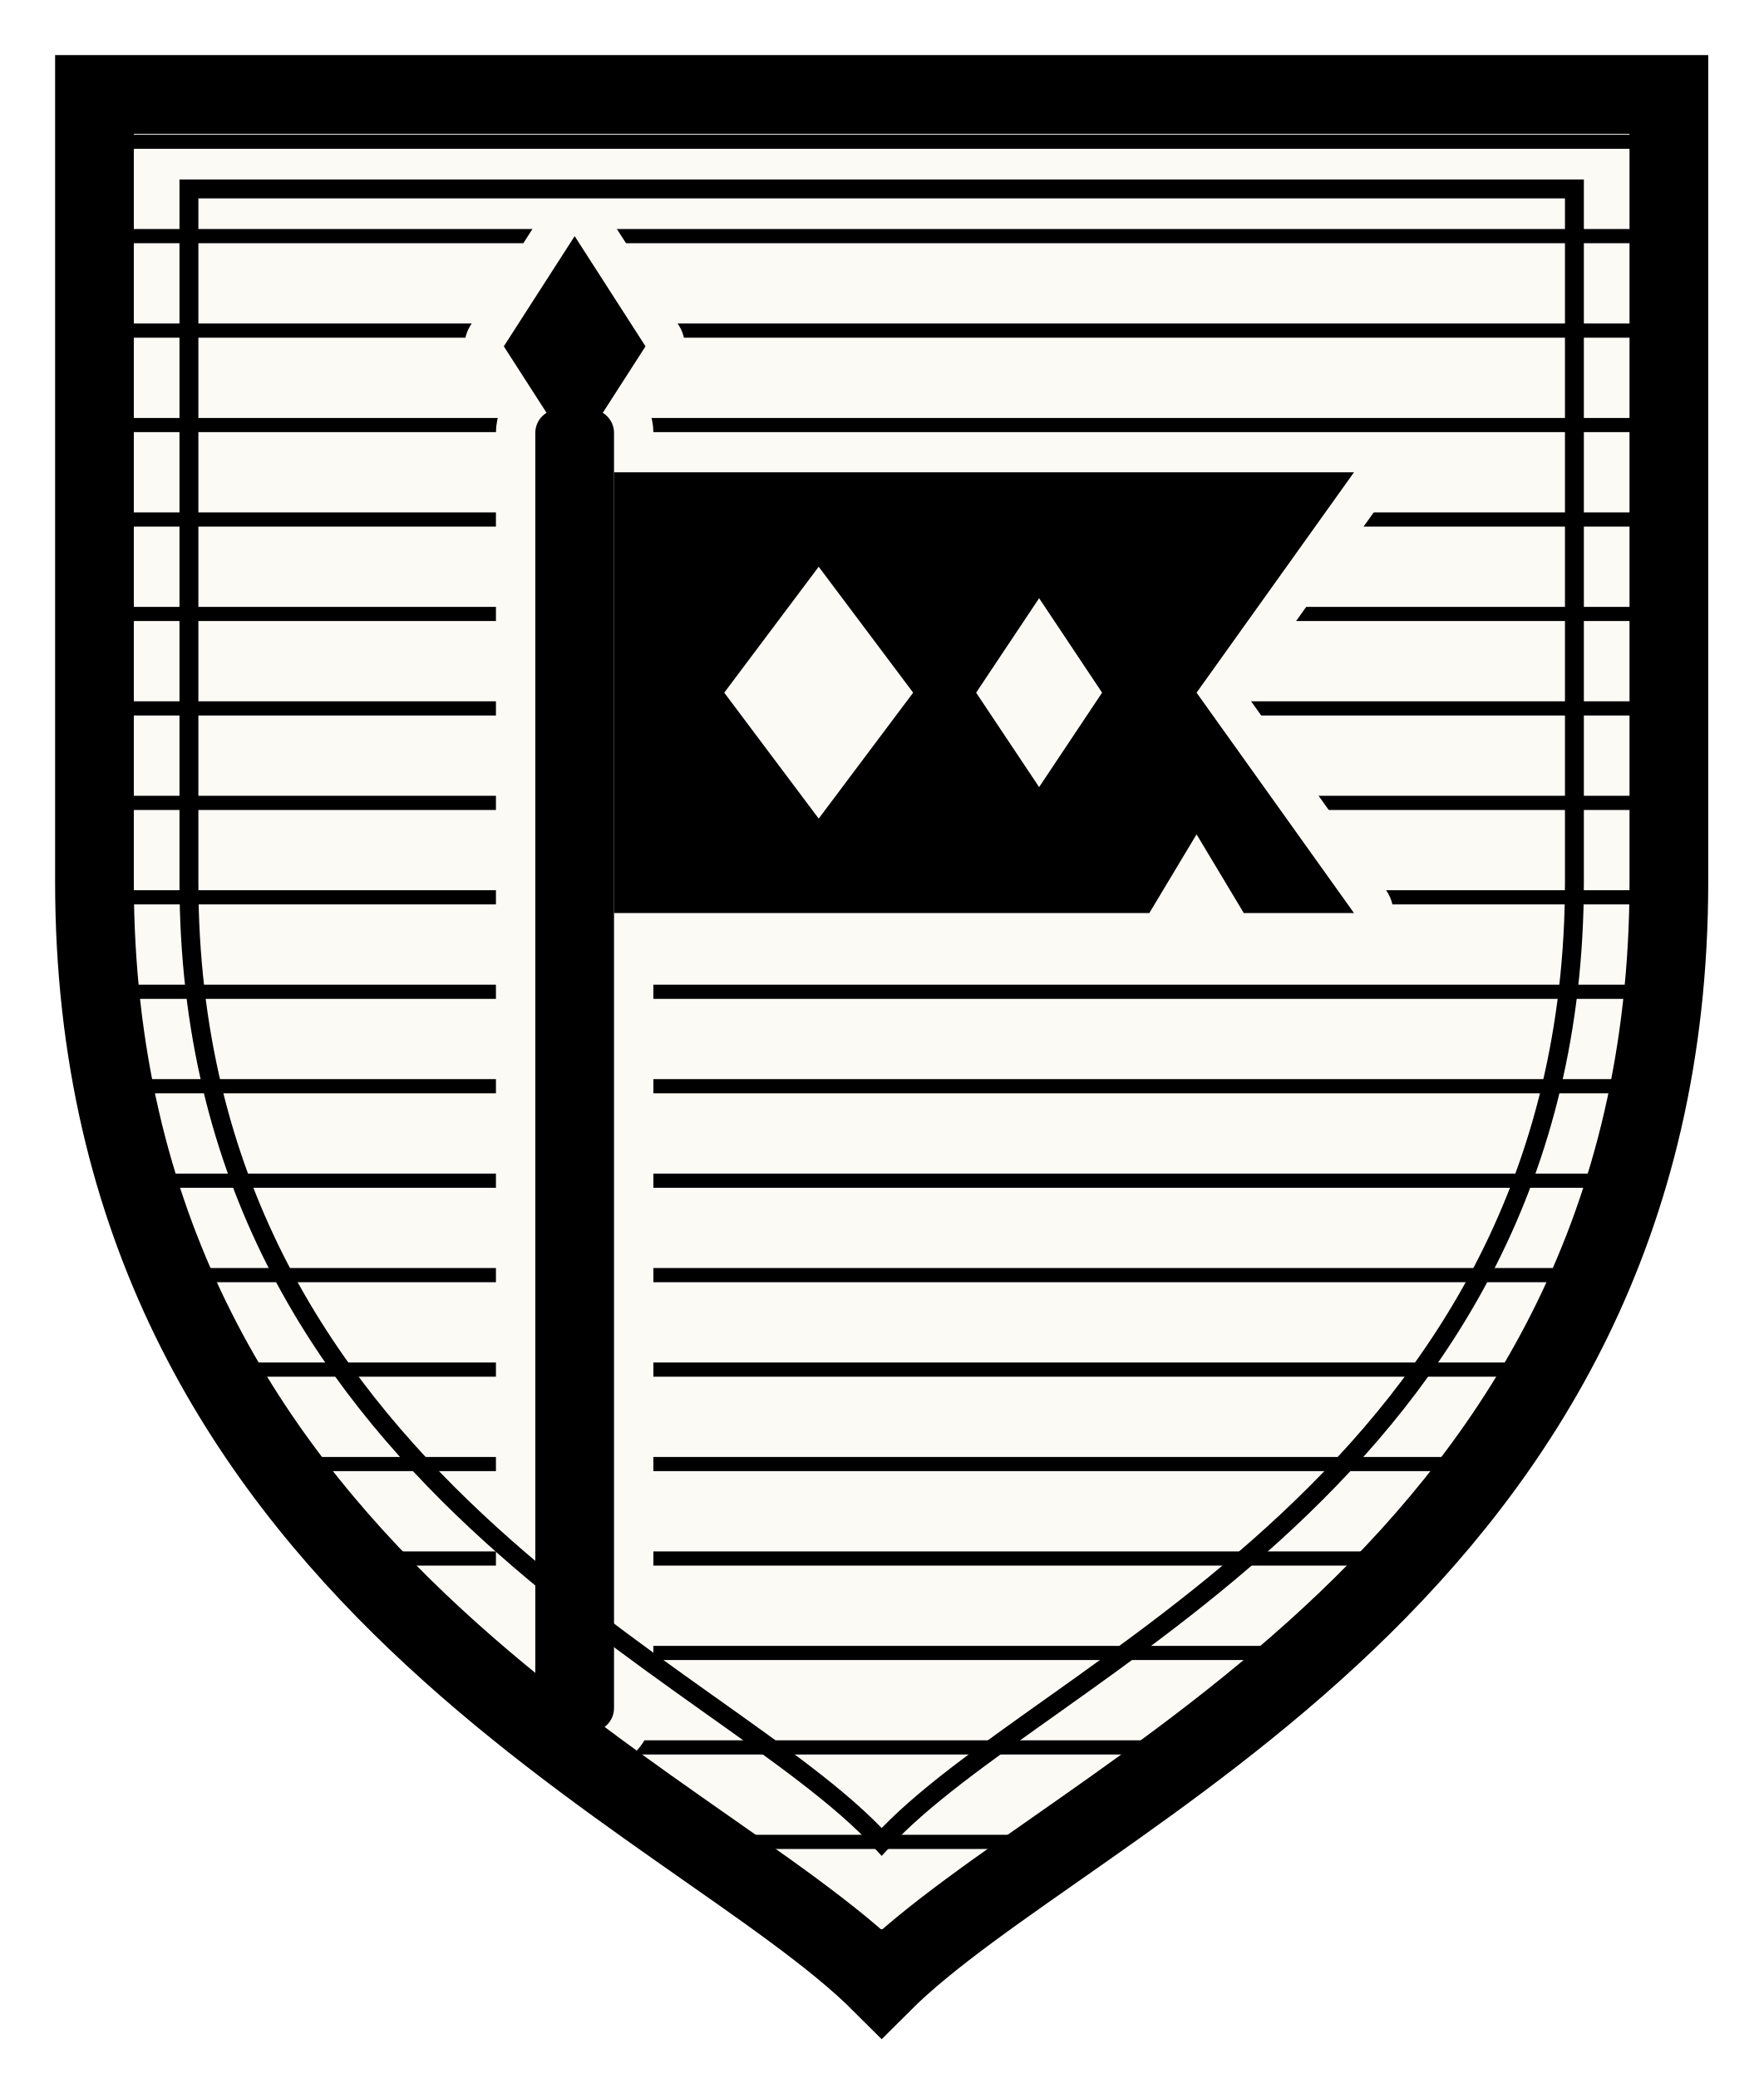
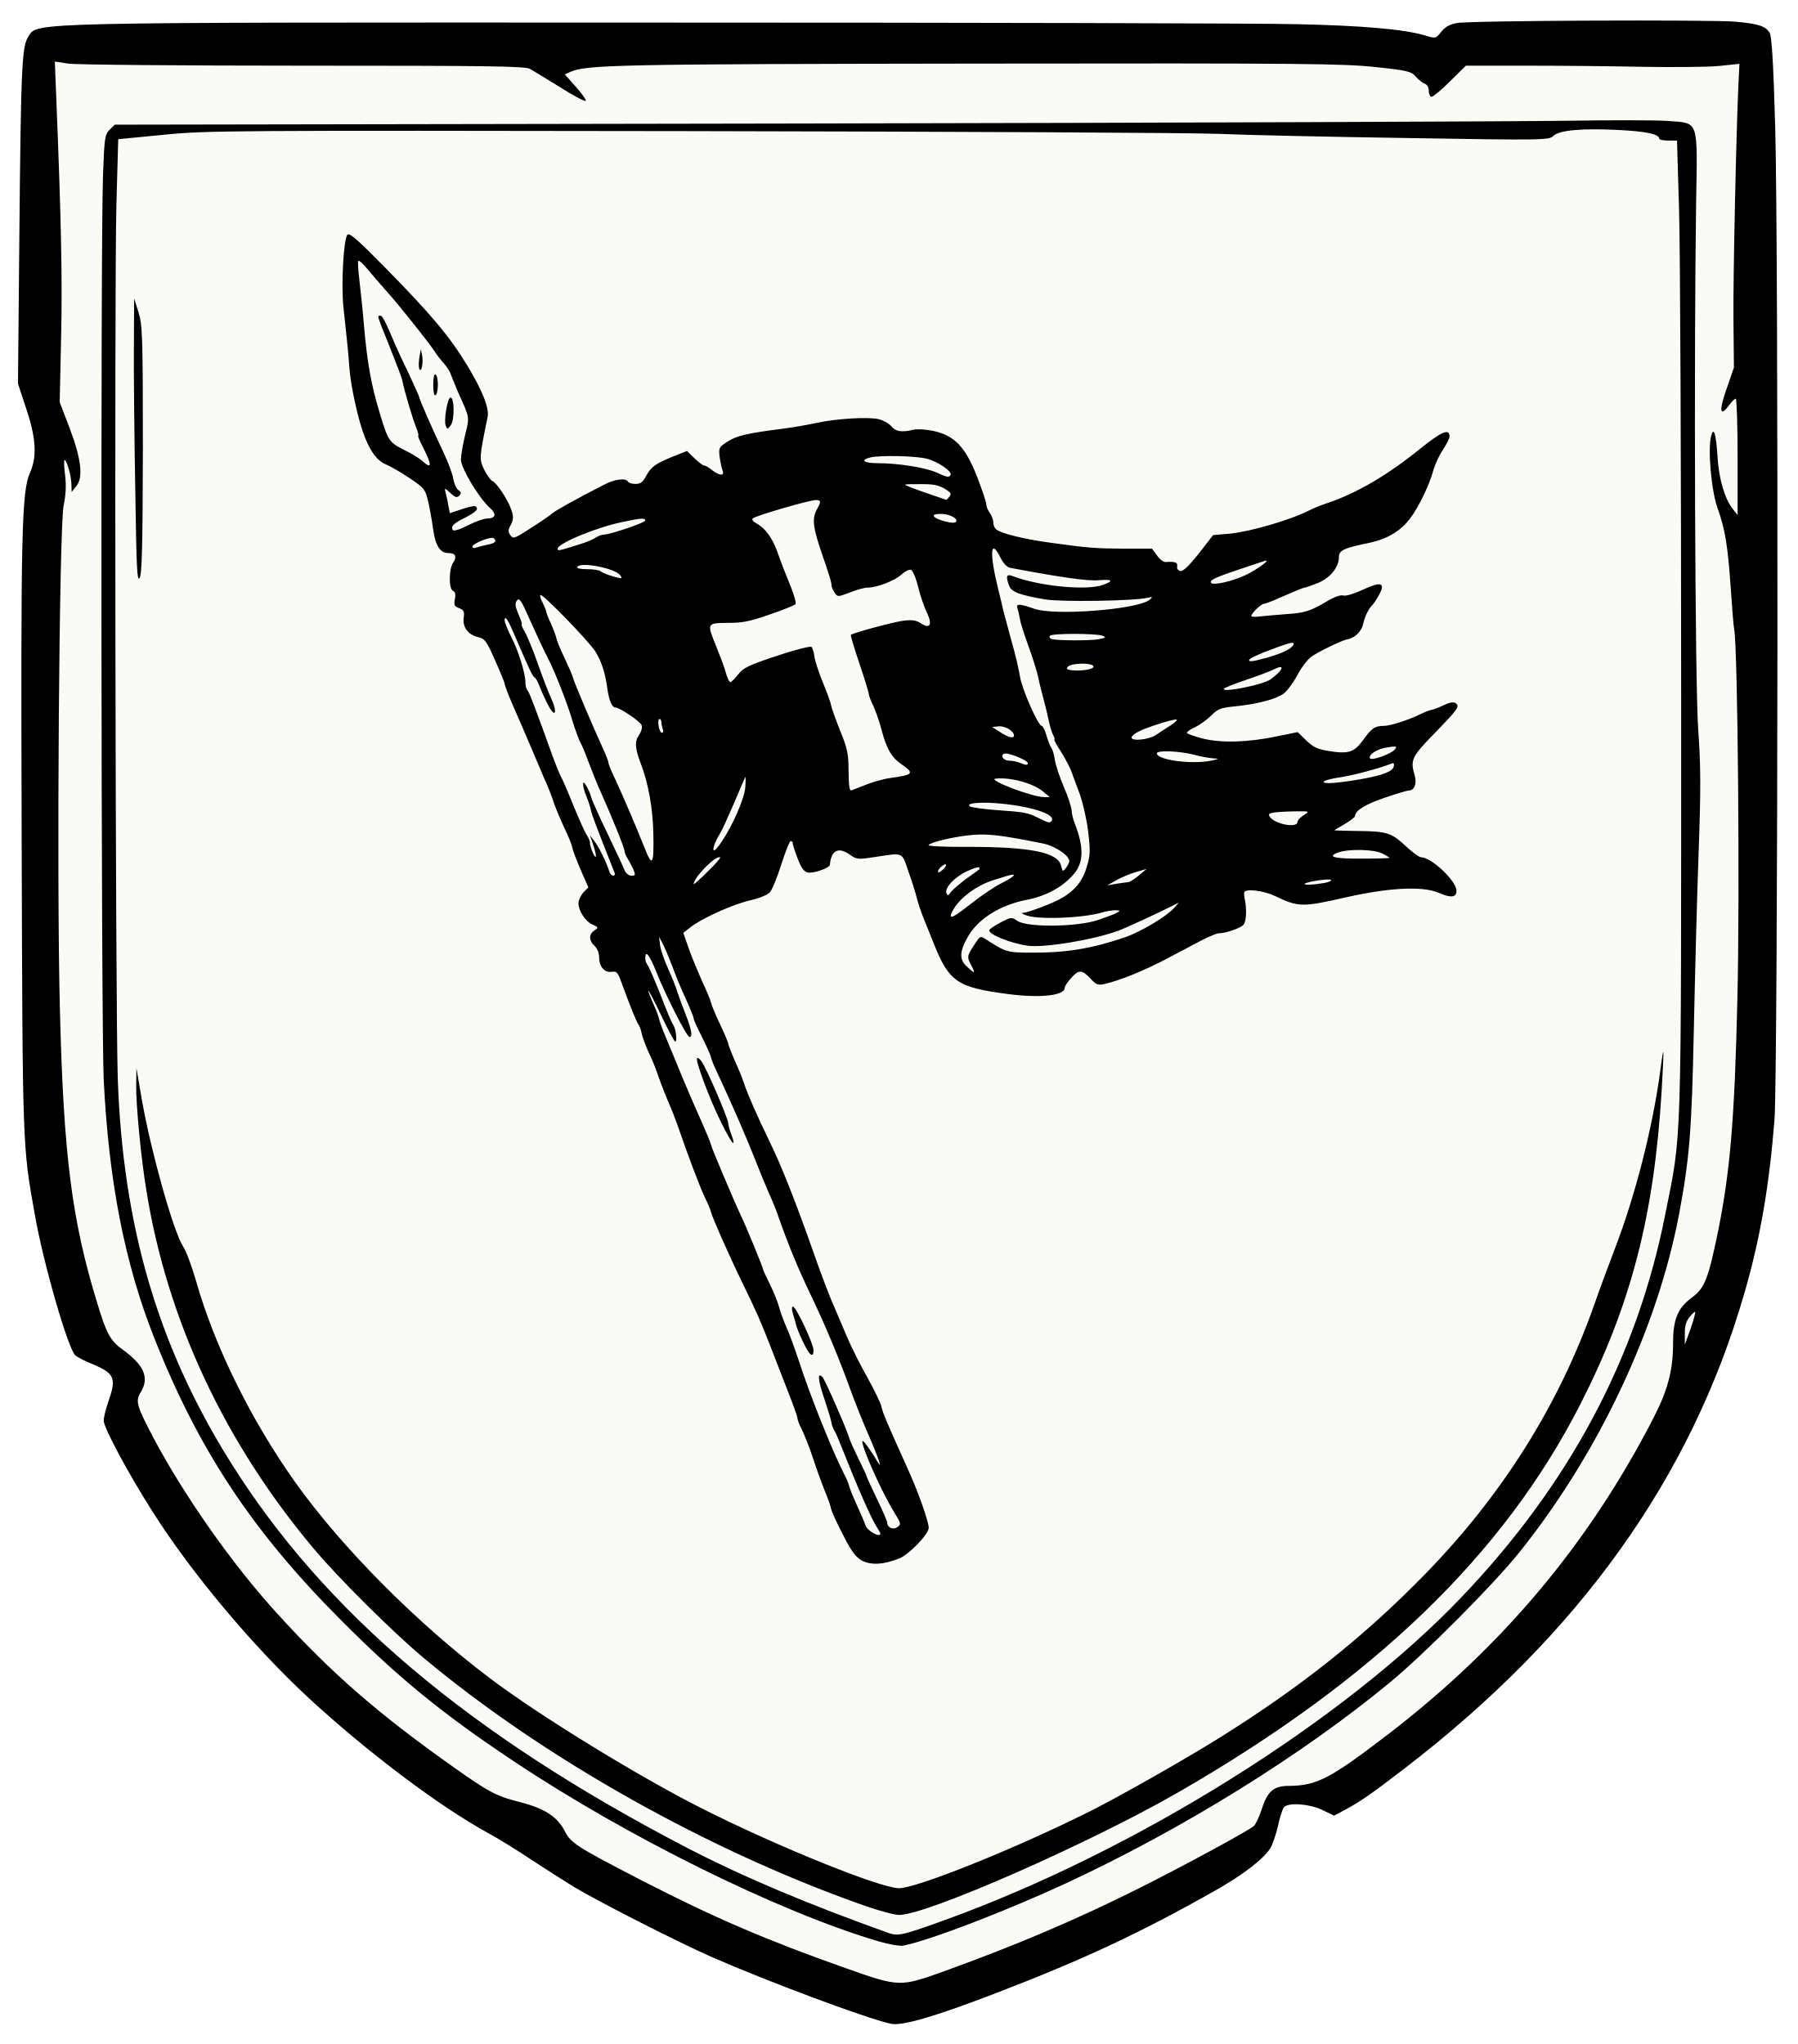
- <svg xmlns="http://www.w3.org/2000/svg" viewBox="0 0 112 132" width="112pt" height="132pt">
-   <defs>
-     <clipPath id="s">
-       <path d="M0,0 H100 V50 C100,94 62,108 50,120 C38,108 0,94 0,50 Z" />
-     </clipPath>
-   </defs>
-   <g transform="translate(6,6)">
-     <path d="M0,0 H100 V50 C100,94 62,108 50,120 C38,108 0,94 0,50 Z" fill="#FCFAF5" />
-     <g clip-path="url(#s)">
-       <path d="M0,3 H100 M0,9 H100 M0,15 H100 M0,21 H100 M0,27 H100 M0,33 H100 M0,39 H100 M0,45 H100 M0,51 H100 M0,57 H100 M0,63 H100 M0,69 H100 M0,75 H100 M0,81 H100 M0,87 H100 M0,93 H100 M0,99 H100 M0,105 H100 M0,111 H100 M0,117 H100" stroke="#000" stroke-width="0.9" />
-       <g fill="#FCFAF5" stroke="#FCFAF5" stroke-width="5" stroke-linejoin="round">
-         <rect x="28" y="20" width="5" height="84" rx="1.5" />
-         <path d="M30.5,9 L35,16 L30.5,23 L26,16 Z" />
-         <path d="M33,24 H80 L70,38 L80,52 L73,52 L70,47 L67,52 H33 Z" />
-         <path d="M46,30 L52,38 L46,46 L40,38 Z" fill="#FCFAF5" />
-         <path d="M60,32 L64,38 L60,44 L56,38 Z" fill="#FCFAF5" />
-       </g>
-       <g fill="#000">
-         <rect x="28" y="20" width="5" height="84" rx="1.5" />
-         <path d="M30.5,9 L35,16 L30.5,23 L26,16 Z" />
-         <path d="M33,24 H80 L70,38 L80,52 L73,52 L70,47 L67,52 H33 Z" />
-         <path d="M46,30 L52,38 L46,46 L40,38 Z" fill="#FCFAF5" />
-         <path d="M60,32 L64,38 L60,44 L56,38 Z" fill="#FCFAF5" />
-       </g>
-     </g>
-     <path d="M0,0 H100 V50 C100,94 62,108 50,120 C38,108 0,94 0,50 Z" fill="none" stroke="#000" stroke-width="5" />
-     <path d="M6,6 H94 V50 C94,88 60,100 50,111 C40,100 6,88 6,50 Z" fill="none" stroke="#000" stroke-width="1.2" />
-   </g>
+ <svg xmlns="http://www.w3.org/2000/svg" viewBox="0 0 780 887">
+   <path fill="#FCFAF5" fill-rule="evenodd" d="M386.5,878.2C375.6,875.8 332.9,859.8 308.5,849.1C293.2,842.3 260.8,825.8 249.0,818.8C244.9,816.3 236.8,811.1 231.0,807.3C225.2,803.4 216.2,797.8 211.0,795.0C190.2,783.5 159.5,760.4 134.0,736.9C109.6,714.3 82.8,682.3 65.9,655.5C55.2,638.6 45.0,619.5 45.0,616.5C45.0,615.1 45.9,611.4 47.0,608.3C50.6,598.0 49.8,596.0 40.0,591.9C37.0,590.7 33.7,589.0 32.7,588.2C29.6,585.5 18.8,548.3 15.1,527.0C9.7,496.9 9.8,498.6 9.4,363.0C9.0,230.1 9.4,213.5 13.0,205.2C16.1,198.2 15.7,190.2 11.4,177.4L7.8,166.5L8.4,102.5C9.1,27.3 9.5,20.1 12.4,15.7C16.5,9.6 9.4,9.7 286.0,9.8C422.7,9.8 547.3,10.1 563.0,10.5C591.1,11.1 609.5,12.7 618.4,15.4C623.0,16.8 623.0,16.8 625.4,13.8C627.0,11.7 629.0,10.6 632.2,10.0C637.7,8.9 741.4,8.5 753.0,9.4C762.9,10.3 766.1,11.3 767.9,14.2C768.8,15.7 769.5,26.3 770.3,54.9C771.8,105.2 771.5,466.8 770.0,486.0C767.7,514.7 763.8,537.6 756.9,561.3C733.8,641.4 685.1,709.4 609.5,767.4C595.5,778.2 590.0,782.0 583.6,785.4L578.9,787.9L573.7,785.4C567.9,782.7 559.0,782.1 557.1,784.3C556.5,785.0 555.3,788.8 554.5,792.6C553.6,796.4 552.1,800.7 551.2,802.1C548.0,807.0 539.1,813.8 526.8,820.7C494.6,838.9 469.7,850.5 432.5,864.8C405.5,875.2 391.3,879.3 386.5,878.2Z" />
+   <path fill="#000" fill-rule="evenodd" d="M386.5,878.2C375.6,875.8 332.9,859.8 308.5,849.1C293.2,842.3 260.8,825.8 249.0,818.8C244.9,816.3 236.8,811.1 231.0,807.3C225.2,803.4 216.2,797.8 211.0,795.0C190.2,783.5 159.5,760.4 134.0,736.9C109.6,714.3 82.8,682.3 65.9,655.5C55.2,638.6 45.0,619.5 45.0,616.5C45.0,615.1 45.9,611.4 47.0,608.3C50.6,598.0 49.8,596.0 40.0,591.9C37.0,590.7 33.7,589.0 32.7,588.2C29.6,585.5 18.8,548.3 15.1,527.0C9.7,496.9 9.8,498.6 9.4,363.0C9.0,230.1 9.4,213.5 13.0,205.2C16.1,198.2 15.7,190.2 11.4,177.4L7.8,166.5L8.4,102.5C9.1,27.3 9.5,20.1 12.4,15.7C16.5,9.6 9.4,9.7 286.0,9.8C422.7,9.8 547.3,10.1 563.0,10.5C591.1,11.1 609.5,12.7 618.4,15.4C623.0,16.8 623.0,16.8 625.4,13.8C627.0,11.7 629.0,10.6 632.2,10.0C637.7,8.9 741.4,8.5 753.0,9.4C762.9,10.3 766.1,11.3 767.9,14.2C768.8,15.7 769.5,26.3 770.3,54.9C771.8,105.2 771.5,466.8 770.0,486.0C767.7,514.7 763.8,537.6 756.9,561.3C733.8,641.4 685.1,709.4 609.5,767.4C595.5,778.2 590.0,782.0 583.6,785.4L578.9,787.9L573.7,785.4C567.9,782.7 559.0,782.1 557.1,784.3C556.5,785.0 555.3,788.8 554.5,792.6C553.6,796.4 552.1,800.7 551.2,802.1C548.0,807.0 539.1,813.8 526.8,820.7C494.6,838.9 469.7,850.5 432.5,864.8C405.5,875.2 391.3,879.3 386.5,878.2ZM409.5,855.5C441.3,844.0 466.9,833.1 494.5,819.3C513.8,809.6 541.7,794.5 544.1,792.4C544.9,791.6 546.4,788.5 547.4,785.4C549.9,777.4 552.6,775.0 559.2,775.0C571.5,774.9 577.2,771.9 603.0,752.1C652.2,714.2 689.4,669.8 717.3,615.7C723.7,603.4 726.0,594.6 726.0,582.8C726.0,572.3 728.1,567.5 734.4,562.9C739.7,558.9 741.2,555.1 745.4,534.9C750.7,508.8 752.7,486.2 753.9,433.5C755.0,389.0 754.1,281.4 752.5,273.0C752.2,271.6 751.6,263.5 751.0,255.0C749.7,236.4 748.6,229.8 745.3,220.5C742.6,213.1 741.0,195.1 742.5,189.3C743.6,184.8 744.7,188.3 745.3,198.5C745.9,207.9 748.4,216.5 752.0,221.0L754.0,223.5L754.0,198.2C754.0,184.4 753.6,173.0 753.2,173.0C752.7,173.0 751.3,174.4 750.1,176.1C746.2,181.3 745.9,178.0 749.3,168.5L752.4,159.5L752.2,139.0C752.0,120.8 753.4,56.6 754.4,35.6L754.8,27.7L746.2,28.6C741.4,29.1 726.5,29.2 713.0,29.0C699.5,28.7 676.7,28.5 662.3,28.5L636.1,28.5L629.3,35.2C625.5,39.0 621.9,42.0 621.2,42.0C620.6,42.0 620.0,40.9 620.0,39.5C620.0,37.9 619.3,36.7 618.2,36.3C617.3,36.0 615.5,34.6 614.4,33.3C612.4,31.0 611.0,30.6 596.9,29.1C583.0,27.6 565.7,27.4 424.5,27.6C268.3,27.8 254.3,28.1 247.5,31.2L245.1,32.3L250.1,37.9C252.8,41.0 254.6,43.6 254.1,43.8C253.5,44.0 248.4,41.3 242.8,37.7C237.1,34.2 231.4,30.7 230.0,29.9C227.9,28.7 211.8,28.5 131.5,28.5C78.7,28.5 32.9,28.1 29.6,27.6L23.8,26.7L24.4,42.1C26.6,96.3 27.1,122.6 26.5,147.0L25.9,174.5L30.1,185.5C35.3,199.1 36.2,207.3 33.1,211.0L31.1,213.5L31.0,210.5C31.0,206.9 29.2,200.3 28.1,199.6C27.7,199.3 27.7,202.1 28.2,205.8C28.8,210.6 28.6,214.5 27.6,219.5C25.7,228.9 24.5,381.4 26.0,438.5C27.6,501.4 31.1,529.3 42.2,565.5C46.2,578.8 47.9,581.9 53.4,585.8C62.5,592.4 64.9,597.9 61.1,604.1C58.7,608.0 59.2,609.9 66.4,623.6C79.9,649.1 100.7,678.7 120.1,700.0C144.1,726.4 164.4,744.0 198.0,767.7C212.3,777.8 215.6,779.5 225.5,782.0C236.2,784.7 241.7,788.3 244.9,794.3C247.7,799.9 250.0,801.3 279.0,816.3C309.3,831.9 332.7,842.0 367.0,854.1C390.2,862.3 390.5,862.3 409.5,855.5ZM381.4,842.5C338.4,829.9 271.8,797.0 222.5,764.0C191.7,743.5 172.7,727.9 148.0,703.1C109.4,664.4 86.0,629.0 66.7,580.0C54.1,548.0 47.2,512.7 45.0,468.5C43.9,446.2 43.6,104.2 44.7,76.0C45.3,59.8 45.5,58.4 47.5,56.4L49.8,54.1L347.6,53.6C511.5,53.3 661.0,52.7 680.0,52.4C699.0,52.1 718.7,52.1 723.8,52.5C737.3,53.5 736.6,51.5 736.0,87.5C735.0,155.7 735.5,297.3 736.9,316.5C738.0,332.3 738.1,341.3 737.1,369.5C736.4,388.2 735.5,423.1 735.0,447.0C734.1,491.1 733.1,502.8 728.6,526.9C719.2,576.5 693.6,630.8 659.4,673.5C648.4,687.3 618.2,717.7 603.0,730.2C564.7,761.8 513.1,793.8 462.5,817.3C436.3,829.4 403.6,842.0 392.0,844.3C390.6,844.6 385.8,843.8 381.4,842.5ZM410.3,833.1C492.8,803.2 582.6,747.1 633.9,693.4C680.9,644.3 710.2,589.3 722.5,527.5C729.9,490.4 729.5,503.2 729.5,302.0C729.5,202.7 729.1,107.9 728.6,91.2L727.7,61.0L723.8,61.0C721.7,61.0 720.0,60.6 720.0,60.2C720.0,58.2 714.3,57.0 702.2,56.4C686.4,55.6 676.5,56.5 674.0,59.0C672.2,60.8 669.9,60.9 610.8,59.9C577.1,59.4 540.3,58.6 529.0,58.1C517.7,57.6 414.4,57.1 299.5,56.9C99.3,56.6 89.7,56.6 70.9,58.5L51.3,60.4L50.5,89.4C49.6,127.1 50.1,437.3 51.1,468.0C53.3,532.1 68.6,584.3 99.9,634.3C140.8,699.7 203.6,752.7 298.0,801.8C322.5,814.5 350.5,826.3 385.5,838.8C389.7,840.3 391.5,839.9 410.3,833.1ZM375.5,827.1C308.1,803.5 236.2,763.2 184.0,719.6C170.9,708.7 146.8,684.8 136.1,672.0C97.4,625.9 72.5,572.7 63.5,516.5C61.2,502.6 59.0,479.7 59.1,471.0L59.2,463.5L61.6,477.5C65.6,500.1 75.3,534.6 79.5,541.0C80.8,542.9 83.3,549.7 85.1,556.0C93.2,584.4 109.0,616.4 128.3,643.5C148.7,672.0 180.9,704.4 213.0,728.6C234.4,744.7 277.7,771.3 305.2,785.1C338.0,801.6 381.7,819.2 390.0,819.4C397.6,819.5 440.9,802.1 473.0,786.0C486.5,779.2 513.1,764.1 528.9,754.3C564.4,732.1 591.6,710.5 618.1,683.4C652.0,648.7 676.6,609.5 692.0,565.6C694.1,559.5 698.0,549.1 700.5,542.5C709.5,519.2 717.0,490.0 720.4,465.0C722.1,451.9 722.2,453.3 721.0,474.0C717.7,527.7 707.7,566.4 685.7,609.5C652.4,674.7 596.1,729.0 510.9,778.0C472.4,800.1 401.9,831.1 390.1,831.0C388.1,831.0 381.6,829.2 375.5,827.1ZM374.0,677.2C371.3,675.7 369.4,673.2 365.8,666.0C363.1,660.9 360.8,655.8 360.6,654.6C360.4,653.4 359.1,649.8 357.7,646.5C356.4,643.2 354.1,636.9 352.7,632.5C351.2,628.1 349.1,622.7 348.0,620.5C346.9,618.4 346.0,616.0 346.0,615.3C346.0,614.6 344.2,609.6 342.1,604.3C340.0,598.9 336.6,590.2 334.6,585.0C329.9,572.9 328.7,570.2 322.1,556.6C315.7,543.4 309.0,528.1 308.5,525.9C308.3,525.0 307.2,522.3 306.0,519.9C304.0,515.9 298.7,502.0 293.9,488.0C292.8,485.0 291.5,481.6 291.0,480.5C289.4,476.9 286.9,470.6 285.3,466.0C284.5,463.5 282.7,459.1 281.3,456.3C280.0,453.4 278.7,449.8 278.4,448.3C278.1,446.8 277.5,445.1 277.0,444.5C276.2,443.5 273.1,435.8 269.5,425.9C268.1,422.0 267.5,421.4 265.6,421.7C262.5,422.3 260.0,419.6 260.0,415.6C260.0,413.6 259.2,411.6 258.0,410.5C255.5,408.2 255.4,405.5 257.9,403.8C259.8,402.5 259.7,402.4 257.1,401.2C254.0,399.9 251.0,395.2 251.0,391.9C251.0,390.7 252.0,388.6 253.1,387.3L255.3,385.1L251.9,377.3C250.1,373.1 248.4,368.7 248.3,367.6C248.1,366.5 246.6,362.8 245.0,359.5C243.4,356.2 241.4,351.3 240.4,348.6C239.5,345.8 237.8,341.3 236.5,338.6C235.3,335.8 232.5,329.2 230.3,324.0C228.1,318.8 224.6,310.7 222.6,306.2C220.6,301.6 219.0,297.4 219.0,296.8C219.0,296.3 217.1,291.6 214.8,286.5C211.3,278.5 210.3,277.1 207.9,276.6C203.4,275.7 200.7,272.4 201.2,268.3C201.6,265.3 201.3,264.7 199.2,263.9C197.1,263.1 196.9,262.5 197.4,259.9C197.8,257.9 197.5,256.8 196.6,256.4C194.7,255.7 194.7,247.1 196.6,244.2C198.4,241.5 197.7,240.0 194.6,240.0C190.9,240.0 188.9,236.8 187.9,229.3C187.4,225.6 186.4,220.1 185.7,217.2C184.5,212.3 184.0,211.7 177.9,207.6C174.2,205.1 169.7,202.5 167.8,201.7C163.7,200.0 160.9,196.3 158.2,189.4C155.4,182.3 152.2,167.6 151.6,159.5C151.1,152.6 150.8,149.7 149.0,133.0C148.0,123.1 149.1,103.5 150.8,101.8C151.7,100.9 155.6,104.4 167.6,116.6C187.4,136.8 195.1,146.0 202.7,158.5C209.4,169.6 212.3,177.0 211.6,180.9C207.9,198.9 207.9,199.2 210.1,203.8C211.3,206.2 212.9,208.4 213.6,208.7C215.5,209.4 220.5,217.0 221.9,221.3C222.9,224.2 222.8,225.4 221.7,227.7C220.4,230.0 220.4,230.8 221.5,232.3C222.7,234.0 223.3,233.7 230.6,229.0C235.0,226.2 239.2,223.3 240.0,222.5C241.4,221.4 249.7,216.7 262.0,210.4C266.7,207.9 271.5,207.3 272.5,209.0C272.8,209.6 274.3,210.0 275.8,210.0C277.9,210.0 279.0,209.2 280.4,206.5C282.6,202.5 284.4,201.2 292.3,198.0L298.1,195.7L301.4,198.9C303.1,200.6 305.0,202.0 305.5,202.0C306.1,202.0 307.6,202.9 309.0,204.0C312.2,206.5 314.5,206.6 313.6,204.3C313.2,203.4 312.6,200.7 312.3,198.4C311.8,194.4 311.9,194.1 315.6,191.7C319.5,189.1 324.2,188.0 340.0,186.0C344.7,185.4 351.2,184.2 354.5,183.5C362.6,181.7 376.6,180.8 381.3,181.9C383.3,182.4 385.8,183.8 386.8,185.0C388.6,187.3 391.4,187.7 396.3,186.5C397.8,186.1 401.7,186.3 405.0,187.0C414.2,189.0 418.9,193.9 424.0,206.9C426.2,212.6 428.0,218.0 428.0,218.9C428.0,219.9 428.7,221.5 429.5,222.6C430.3,223.6 431.0,225.5 431.0,226.6C431.0,227.8 431.6,229.2 432.2,229.7C434.4,231.5 444.2,233.9 455.0,235.4C472.1,237.8 475.1,238.0 487.8,238.1L499.9,238.1L502.1,241.1C503.2,242.7 504.9,244.0 505.9,243.9C509.7,243.6 511.1,244.0 510.8,245.7C510.6,246.7 511.2,247.6 512.2,247.8C513.4,248.0 515.9,245.6 520.2,240.2L526.4,232.2L533.5,231.6C542.7,230.7 560.2,225.6 568.5,221.3C570.1,220.5 573.5,219.1 576.0,218.3C588.6,214.1 602.1,206.2 616.3,194.7C625.6,187.2 629.0,185.8 629.0,189.4C629.0,190.2 627.7,192.8 626.1,195.2C624.5,197.6 622.7,201.5 622.0,204.0C620.3,210.3 615.8,219.7 612.1,224.7C608.0,230.3 602.2,233.8 594.5,235.5C583.2,237.8 581.0,238.8 581.0,241.7C581.0,246.1 577.4,250.6 572.1,252.9C569.3,254.0 566.7,255.0 566.1,255.0C565.6,255.0 561.7,256.6 557.4,258.5C553.2,260.4 549.2,262.0 548.5,262.0C547.3,262.0 543.0,266.1 543.0,267.3C543.0,267.7 544.7,267.8 546.8,267.5C548.8,267.3 553.9,266.8 558.1,266.5C566.2,266.0 568.7,265.2 576.2,260.7C579.1,259.0 581.7,258.1 582.8,258.4C583.9,258.8 587.5,257.7 591.4,255.9C599.1,252.3 601.2,252.8 598.6,257.8C597.7,259.5 596.5,261.4 595.8,262.2C593.7,264.4 592.3,267.3 591.5,270.8C590.9,273.9 587.8,276.9 584.8,277.4C582.6,277.7 572.1,282.8 569.0,285.0C567.4,286.2 564.6,289.8 562.9,293.1C561.1,296.4 558.4,300.0 557.0,301.0C553.5,303.5 545.6,305.5 536.2,306.5C529.7,307.1 528.5,307.6 525.6,310.5C523.8,312.3 520.7,314.5 518.7,315.5C516.6,316.4 515.0,317.6 515.0,318.0C515.0,318.4 518.1,319.5 521.9,320.5C530.1,322.5 541.4,322.2 554.3,319.5L563.1,317.7L566.8,321.3C569.8,324.2 571.7,325.1 576.5,325.9C585.3,327.3 587.6,326.5 591.6,321.0C595.2,316.0 596.6,315.0 600.5,315.0C603.3,315.0 610.8,312.6 616.4,309.9C618.6,308.8 620.9,308.0 621.4,308.0C622.0,307.9 624.3,307.1 626.5,306.0C629.3,304.7 630.9,304.5 631.7,305.2C633.5,306.6 632.7,307.7 622.2,318.5C612.5,328.5 611.9,329.8 613.9,336.6C614.9,340.0 613.7,343.0 611.5,343.0C610.8,343.0 606.0,344.4 600.8,346.2C592.5,349.0 588.0,351.8 588.0,354.1C588.0,354.6 586.0,356.1 583.5,357.6C581.0,359.0 579.0,360.3 579.0,360.3C579.0,360.4 583.2,360.5 588.3,360.6C601.7,360.7 603.7,361.3 609.8,367.0C612.8,369.8 615.8,372.0 616.6,372.0C621.1,372.0 632.0,382.3 632.0,386.5C632.0,389.5 629.7,389.8 624.2,387.4C617.1,384.4 602.6,385.2 583.6,389.5C565.2,393.7 563.3,393.7 553.2,388.8C548.2,386.4 540.1,385.5 539.9,387.3C539.8,388.0 539.9,388.9 540.0,389.5C541.1,394.2 540.9,400.0 539.5,401.4C537.9,402.9 531.9,405.0 528.9,405.0C528.1,405.0 524.9,406.3 521.9,407.8C518.9,409.4 511.8,413.1 506.0,416.2C495.8,421.5 485.9,425.5 479.3,427.0C476.7,427.6 475.7,427.3 473.8,425.3C469.6,420.7 468.3,420.6 465.0,424.2C463.3,426.0 462.0,428.0 462.0,428.7C462.0,432.0 451.6,433.2 437.6,431.4C415.3,428.5 411.8,426.1 405.1,409.2C403.9,406.3 402.0,401.6 400.9,398.8C399.7,395.9 398.4,391.9 397.9,390.0C397.5,388.1 395.9,382.9 394.3,378.5C391.2,369.5 392.3,370.0 379.7,371.9C372.5,373.0 371.8,373.0 369.1,371.1C363.9,367.3 360.7,368.8 360.1,375.3C359.9,376.7 352.8,379.2 350.4,378.6C348.8,378.2 347.6,376.5 346.1,372.5C344.9,369.4 344.0,366.5 344.0,366.0C344.0,365.4 343.6,365.0 343.1,365.0C342.6,365.0 340.8,369.6 339.0,375.2C337.2,380.9 335.0,386.3 334.0,387.3C333.1,388.3 329.5,389.8 325.9,390.6C318.0,392.4 304.4,398.5 299.2,402.7L296.5,404.8L298.9,411.7C300.2,415.4 302.9,421.8 304.7,425.9C306.6,429.9 308.3,434.0 308.5,435.0C308.7,436.0 310.4,440.2 312.4,444.4C314.4,448.6 316.0,452.4 316.0,452.9C316.0,453.4 317.3,456.7 318.8,460.2C320.4,463.6 322.3,468.3 323.0,470.5C324.5,475.1 328.4,483.9 334.0,495.5C339.3,506.3 345.8,523.0 353.0,543.5C356.9,554.6 360.1,563.0 362.6,568.5C363.3,570.1 365.5,575.3 367.4,579.8C369.3,584.4 373.4,592.5 376.4,597.8C379.4,603.2 382.2,608.9 382.5,610.5C383.1,613.3 384.9,617.4 394.6,639.0C398.7,648.1 403.0,660.5 403.0,663.0C403.0,665.7 394.5,674.6 390.2,676.3C383.4,679.0 377.9,679.3 374.0,677.2ZM382.0,665.5C382.0,665.2 381.2,663.8 380.3,662.4C377.9,658.6 372.3,645.9 365.2,628.0C363.8,624.4 362.3,621.0 361.9,620.5C361.5,619.9 360.9,618.3 360.7,616.9C360.4,615.4 358.9,610.6 357.4,606.1C354.9,598.7 354.7,595.2 356.9,597.6C358.0,598.7 367.5,620.4 368.5,624.0C368.9,625.4 370.8,629.5 372.6,633.2C374.5,637.0 376.0,640.2 376.0,640.5C376.0,640.8 378.0,645.2 380.5,650.4C383.0,655.5 385.0,660.2 385.0,660.8C385.0,662.9 387.6,664.0 389.4,662.7C391.1,661.5 391.0,661.1 388.1,656.4C382.3,647.0 373.2,626.4 374.3,625.3C374.7,625.0 378.4,630.2 380.9,634.5C383.1,638.3 381.0,632.1 376.8,622.5C374.6,617.5 371.1,608.8 369.0,603.0C363.9,588.9 358.0,574.8 351.6,561.5C346.4,550.7 342.0,540.0 338.1,528.9C337.1,525.8 335.1,520.9 333.7,517.9C332.4,514.9 329.8,508.7 328.0,504.0C324.2,494.3 317.5,478.9 312.4,468.0C310.4,463.9 308.6,459.7 308.5,458.7C308.3,457.8 306.5,453.8 304.6,450.0C302.6,446.1 301.0,442.5 301.0,442.0C301.0,441.4 299.5,437.7 297.7,433.7C295.8,429.7 293.3,423.6 292.0,420.0C290.6,416.4 288.8,411.9 287.8,410.0L286.0,406.5L286.4,410.0C286.6,411.9 288.1,416.4 289.8,420.1C291.4,423.7 293.3,428.2 293.8,430.1C294.4,431.9 296.0,436.4 297.4,439.9C300.0,446.5 300.7,450.0 299.2,450.0C298.0,450.0 288.8,431.8 284.9,422.0C281.8,414.3 280.0,412.0 280.0,415.8C280.0,416.8 280.4,418.0 280.9,418.6C281.4,419.1 283.9,424.9 286.5,431.4C289.0,438.0 291.5,443.9 292.0,444.5C293.2,446.0 294.0,452.0 293.0,452.0C292.6,452.0 290.0,447.1 287.1,441.0C281.6,429.5 279.2,425.8 283.5,435.6C284.9,438.7 286.0,441.7 286.0,442.2C286.0,442.7 287.5,446.8 289.4,451.3C291.3,455.8 294.5,463.6 296.5,468.5C298.6,473.4 302.0,481.4 304.2,486.2C306.3,491.0 308.3,495.7 308.5,496.7C308.9,498.5 318.7,521.6 321.5,527.5C323.6,531.8 331.0,549.8 331.0,550.5C331.0,550.8 332.3,553.8 334.0,557.1C335.6,560.4 337.5,565.0 338.1,567.3C338.7,569.6 340.1,573.3 341.1,575.6C342.2,577.9 344.6,584.4 346.5,590.1C351.6,605.9 361.1,629.5 366.4,639.9C367.4,641.7 368.3,644.0 368.5,645.0C368.7,645.9 370.2,649.6 371.8,653.1C373.4,656.6 375.1,660.5 375.5,661.8C376.2,664.3 382.0,667.5 382.0,665.5ZM348.5,582.4C347.0,579.3 345.7,576.1 345.5,575.1C345.3,574.2 344.7,572.0 344.1,570.2C343.5,568.1 343.5,567.0 344.1,567.0C345.4,567.0 353.0,583.1 353.0,585.9C353.0,589.6 351.2,588.2 348.5,582.4ZM735.6,569.3C735.4,569.1 734.3,570.1 733.1,571.6C731.6,573.5 731.0,575.6 731.1,578.9L731.1,583.5L733.6,576.6C734.9,572.8 735.8,569.5 735.6,569.3ZM312.6,486.4C307.5,475.9 301.6,460.0 302.5,459.2C302.8,458.9 303.7,459.5 304.4,460.6C306.5,463.3 316.0,485.5 316.0,487.4C316.0,488.3 316.7,490.6 317.4,492.5C318.2,494.4 318.5,496.0 318.1,496.0C317.6,496.0 315.2,491.7 312.6,486.4ZM421.5,419.0C419.5,415.2 419.6,414.9 422.7,410.1C425.3,406.1 425.4,406.0 427.8,407.6C436.4,413.2 437.0,413.4 447.9,413.4C462.3,413.5 473.6,411.7 488.0,406.8C495.0,404.4 506.2,397.7 509.5,394.0L511.5,391.7L508.5,393.2C502.8,396.1 488.5,402.7 485.5,403.8C474.9,407.8 453.1,411.4 445.9,410.4C438.4,409.3 428.7,405.4 429.3,403.6C429.5,403.1 431.7,401.6 434.2,400.3C438.8,397.9 438.9,397.9 441.6,399.7C446.0,402.5 467.1,402.3 476.3,399.3C480.1,398.0 483.9,396.6 484.8,396.0C486.2,395.2 486.1,395.1 484.0,395.0C482.6,395.0 480.0,395.4 478.1,396.0C469.4,398.5 450.0,399.2 445.0,397.1C443.2,396.4 443.0,396.1 444.3,396.1C445.3,396.0 449.7,394.6 454.1,392.8C464.3,388.8 469.0,384.4 471.5,376.5C473.1,371.2 473.2,369.5 472.2,361.0C471.6,355.8 469.9,348.4 468.5,344.5C467.0,340.6 465.4,336.1 464.8,334.5C464.2,332.9 462.2,329.1 460.4,326.2C458.5,323.4 457.3,321.0 457.5,321.0C457.8,321.0 457.6,320.1 457.0,319.0C456.4,317.9 455.6,315.1 455.1,312.8C454.6,310.4 453.5,305.8 452.6,302.5C451.7,299.2 450.7,295.1 450.4,293.5C450.1,291.9 448.4,286.2 446.5,281.0C444.6,275.8 442.8,270.3 442.6,268.7C442.3,267.2 441.9,265.1 441.5,264.0C440.8,261.9 442.3,261.9 448.9,264.2C457.6,267.3 493.7,264.5 498.8,260.3C500.3,259.0 500.3,258.9 498.0,259.4C492.2,260.8 460.2,261.3 453.4,260.1C442.4,258.2 438.9,256.9 437.9,254.2C436.3,249.9 436.7,248.9 439.7,250.1C451.1,254.4 471.6,256.4 478.7,253.8C483.5,252.0 482.7,251.3 476.6,251.8C471.9,252.2 459.9,250.5 438.3,246.4C437.1,246.2 435.4,244.5 434.3,242.3C429.8,233.1 429.2,239.5 433.1,255.5C434.2,259.9 435.3,264.4 435.5,265.5C435.8,266.6 437.3,272.3 438.9,278.1C440.6,283.9 442.2,290.9 442.6,293.6C443.3,298.7 450.5,315.0 452.0,315.0C452.5,315.0 453.5,316.9 454.1,319.2C454.8,321.6 455.8,324.1 456.3,324.7C456.8,325.4 457.4,327.6 457.7,329.6C458.0,331.7 459.7,337.0 461.6,341.4C463.5,345.8 465.0,350.5 465.0,351.7C465.0,352.9 465.7,355.7 466.5,357.7C470.2,367.3 470.2,373.7 466.6,378.5C462.1,384.4 454.2,388.9 445.4,390.5C434.2,392.7 424.8,398.5 420.3,406.0C416.3,412.8 416.1,416.3 419.6,419.5C423.1,422.7 423.4,422.6 421.5,419.0ZM421.7,391.9C426.0,388.5 431.8,384.6 434.7,383.2C440.5,380.3 441.8,378.6 437.0,380.1C435.4,380.6 432.7,381.4 431.2,381.9C423.7,384.2 416.2,389.8 413.4,395.2C411.2,399.5 413.2,398.6 421.7,391.9ZM419.2,381.4C422.1,379.3 424.7,377.5 424.9,377.3C425.1,377.1 425.1,376.7 424.8,376.4C424.5,376.1 422.1,376.9 419.6,378.1C414.3,380.5 409.8,385.3 410.7,387.6C411.2,388.8 411.5,388.8 412.6,387.1C413.4,386.1 416.4,383.5 419.2,381.4ZM312.5,372.1C311.0,370.7 301.0,380.7 301.0,383.7C301.0,384.0 303.7,381.6 306.9,378.4C310.2,375.2 312.7,372.4 312.5,372.1ZM489.7,382.8C490.4,382.7 492.4,381.4 494.2,379.9L497.5,377.1L493.0,378.4C490.5,379.1 486.7,380.7 484.5,381.9L480.5,384.2L484.5,383.5C486.7,383.2 489.1,382.8 489.7,382.8ZM574.5,383.2C576.7,382.8 578.0,382.2 577.5,381.8C576.5,381.2 567.1,382.6 566.2,383.5C565.5,384.2 569.7,384.0 574.5,383.2ZM266.7,378.8C258.9,359.1 256.8,353.5 256.4,351.6C256.2,350.3 255.3,347.6 254.5,345.7C252.5,340.8 252.5,337.5 254.6,341.3C255.5,342.9 256.3,344.9 256.5,345.9C256.7,346.8 259.8,353.9 263.5,361.5C267.2,369.2 270.6,376.5 271.1,377.8C271.6,379.0 272.8,380.0 274.0,380.0C275.8,380.0 275.8,379.7 274.8,377.2C274.1,375.7 273.0,373.6 272.3,372.5C271.6,371.4 271.0,370.0 271.0,369.3C271.0,368.0 265.3,354.0 260.6,343.5C259.3,340.8 257.1,335.1 255.5,331.0C254.0,326.9 252.4,323.1 252.0,322.5C251.4,321.7 249.4,316.1 248.3,312.5C246.5,306.1 240.6,290.9 237.7,285.5C235.7,281.6 232.2,274.1 229.8,268.7C226.2,260.5 225.3,259.2 224.3,260.6C223.4,261.8 223.5,263.1 225.0,266.6C226.1,269.0 226.7,271.0 226.4,271.0C226.1,271.0 226.7,272.5 227.8,274.3C228.8,276.1 231.4,282.3 233.4,288.1C235.4,293.8 238.0,300.5 239.1,302.9C241.8,308.6 241.2,311.8 238.4,307.0C237.3,305.0 235.5,301.3 234.5,298.7C233.5,296.1 232.4,294.0 232.0,294.0C231.3,294.0 229.4,289.9 223.9,277.0C220.5,269.0 219.0,266.5 219.0,269.3C219.0,270.2 220.4,273.6 222.0,276.7C225.0,282.6 228.0,292.2 228.0,296.3C228.0,297.6 228.4,299.0 228.9,299.6C229.7,300.4 232.5,307.8 240.1,329.0C241.2,332.0 242.7,335.6 243.4,337.0C244.2,338.4 246.7,344.2 249.0,350.0C251.4,355.8 253.9,361.4 254.7,362.5C255.4,363.6 256.0,365.0 256.0,365.7C256.0,367.5 258.0,372.3 258.5,371.8C258.8,371.5 258.3,369.3 257.5,366.9L256.0,362.5L257.9,365.0C259.8,367.3 263.2,374.3 264.4,378.2C264.7,379.2 265.4,380.0 266.1,380.0C266.7,380.0 267.0,379.4 266.7,378.8ZM410.5,375.2C409.9,374.5 407.0,377.0 407.0,378.3C407.0,378.8 407.9,378.5 409.0,377.5C410.1,376.5 410.8,375.5 410.5,375.2ZM464.0,373.7C464.0,371.3 458.0,367.2 452.9,366.1C434.3,362.4 429.4,361.8 422.1,362.3C414.3,363.0 404.3,365.3 402.9,366.7C402.4,367.2 410.2,367.6 420.3,367.5C447.2,367.5 459.0,369.9 460.4,375.6C461.1,378.4 461.2,378.4 462.6,376.6C463.4,375.5 464.0,374.2 464.0,373.7ZM283.5,361.5C283.3,350.9 281.3,339.7 278.1,331.5C275.5,324.6 275.3,321.9 277.3,318.9C278.3,317.5 278.8,315.6 278.4,314.7C277.8,313.0 268.8,307.0 267.0,307.0C265.6,307.0 264.3,304.0 263.6,299.2C262.7,292.1 261.0,287.0 258.4,282.8C255.5,278.2 235.3,257.4 234.5,258.2C234.2,258.5 234.6,260.0 235.5,261.6C236.3,263.2 237.0,264.9 237.0,265.3C237.0,265.7 237.9,268.2 239.1,270.7C240.2,273.2 241.3,276.1 241.5,277.2C241.7,278.2 243.3,282.1 245.1,285.8C246.8,289.4 248.4,293.1 248.6,294.0C248.9,295.6 257.4,315.6 261.6,324.7C262.9,327.5 264.0,330.3 264.0,330.9C264.0,331.5 265.3,334.8 267.0,338.2C270.3,345.4 275.9,358.3 279.8,368.2C283.1,376.5 283.8,375.3 283.5,361.5ZM603.0,372.3C603.0,372.2 601.6,371.3 599.9,370.4C596.2,368.5 585.0,368.3 580.5,370.0C575.6,371.9 579.2,372.7 591.6,372.6C597.9,372.6 603.0,372.4 603.0,372.3ZM313.2,365.2C318.1,357.9 323.0,346.5 323.4,341.7C323.6,339.0 323.6,337.0 323.4,337.2C323.2,337.5 321.0,342.6 318.5,348.6C315.9,354.6 313.2,360.5 312.4,361.8C310.3,365.0 308.9,369.0 309.9,369.0C310.4,369.0 311.8,367.3 313.2,365.2ZM563.0,356.7C563.0,356.0 564.2,354.7 565.8,353.7C568.5,352.0 568.5,352.0 561.0,352.1C551.1,352.4 549.6,352.8 551.2,354.7C553.7,357.8 563.0,359.4 563.0,356.7ZM456.4,356.1C458.0,353.6 448.8,350.3 436.1,348.9C426.5,347.8 418.4,348.4 421.0,350.0C421.7,350.4 426.6,351.1 431.9,351.5C444.6,352.4 445.8,352.6 450.5,354.9C455.1,357.2 455.7,357.3 456.4,356.1ZM452.5,343.4C448.1,339.8 438.4,337.2 432.0,337.9C428.1,338.3 447.9,345.9 453.0,345.9L455.5,345.9L452.5,343.4ZM375.6,340.6C378.8,339.3 383.8,337.9 386.5,337.6C396.4,336.2 396.9,335.6 391.1,331.6C386.7,328.5 384.6,324.8 382.4,316.2C381.6,313.1 380.0,308.7 379.0,306.4C377.9,304.2 377.0,301.8 377.0,301.2C377.0,300.6 375.2,294.6 372.9,287.9C370.7,281.3 369.0,275.7 369.2,275.5C370.3,274.6 387.4,270.0 391.7,269.4C395.8,268.9 397.5,269.1 399.6,270.5C403.6,273.1 404.7,271.1 402.2,265.8C401.0,263.4 399.3,258.4 398.4,254.7C397.5,250.9 396.1,247.6 395.3,247.3C394.5,247.0 392.7,247.9 391.2,249.3C388.3,252.0 380.5,255.0 376.5,255.0C375.2,255.0 371.7,255.9 368.8,257.1C363.8,259.0 363.5,259.1 362.3,257.4C361.6,256.4 361.0,255.1 360.9,254.6C360.8,252.6 360.2,250.6 356.6,240.1C352.7,228.8 352.3,224.9 354.5,221.0C356.4,217.6 356.3,217.0 354.0,217.0C351.3,217.0 327.8,223.8 326.6,225.0C326.2,225.4 326.7,226.3 327.9,226.9C332.0,229.1 335.0,233.1 337.4,239.7C338.7,243.5 341.2,249.9 342.9,254.0C344.6,258.1 345.6,261.8 345.2,262.2C344.7,262.7 339.7,264.7 333.9,266.7C325.4,269.7 322.1,270.3 315.8,270.3C306.6,270.4 306.6,270.3 311.0,281.0C312.6,285.0 314.5,290.0 315.0,292.1C315.6,294.3 316.5,296.0 316.9,296.0C317.4,296.0 318.9,294.5 320.3,292.7C322.5,289.8 324.8,288.7 337.1,284.6C344.9,282.0 351.7,280.3 352.1,280.7C352.6,281.2 353.2,283.1 353.4,285.0C353.7,286.9 355.3,291.9 357.0,296.0C358.7,300.1 360.4,304.6 360.6,306.0C360.9,307.4 362.7,312.4 364.6,317.2C367.6,324.5 368.2,327.2 368.2,333.7C368.3,340.7 368.5,343.0 369.4,343.0C369.5,343.0 372.3,341.9 375.6,340.6ZM590.7,338.1C600.2,336.4 604.4,334.7 604.8,332.6C605.1,331.1 604.8,330.9 603.4,331.5C598.7,333.4 586.0,336.8 581.0,337.4C578.0,337.8 575.1,338.6 574.5,339.1C573.4,340.4 580.4,339.9 590.7,338.1ZM446.0,331.1C446.0,330.1 438.8,327.0 436.5,327.0C433.7,327.0 434.9,330.0 437.8,330.1C439.3,330.1 441.4,330.5 442.5,331.0C445.2,332.1 446.0,332.2 446.0,331.1ZM525.5,330.1C529.1,329.3 529.2,329.2 526.5,329.1C524.9,329.0 521.0,328.3 518.0,327.5C512.0,325.9 502.0,325.5 502.0,326.9C502.0,329.8 517.1,331.8 525.5,330.1ZM605.2,325.3C606.4,323.8 606.0,323.7 602.2,324.3C597.9,324.8 593.6,327.5 594.5,329.1C595.2,330.2 603.6,327.2 605.2,325.3ZM501.5,319.0C503.1,317.9 506.0,316.0 507.8,314.9C509.6,313.7 510.9,312.6 510.6,312.3C510.0,311.7 497.8,315.5 494.0,317.5C492.4,318.3 491.0,319.5 491.0,320.0C491.0,321.8 498.4,321.0 501.5,319.0ZM440.0,319.2C440.0,317.2 436.0,314.9 433.3,315.2L430.5,315.5L434.0,317.7C437.6,320.1 440.0,320.6 440.0,319.2ZM287.6,316.4C287.3,315.5 287.0,314.2 287.0,313.4C287.0,312.6 286.6,312.0 286.2,312.0C285.7,312.0 285.5,313.4 285.8,315.0C286.0,316.6 286.7,318.0 287.2,318.0C287.8,318.0 287.9,317.3 287.6,316.4ZM551.2,294.9C556.5,291.2 558.0,287.9 553.2,290.3C551.7,291.1 546.1,293.2 540.8,295.0C535.4,296.8 531.0,298.6 531.0,299.0C531.0,300.6 548.0,297.1 551.2,294.9ZM472.7,290.4C476.1,289.5 474.4,288.0 470.0,288.0C465.6,288.0 463.0,288.8 463.0,290.1C463.0,291.1 469.3,291.3 472.7,290.4ZM549.8,285.4C557.0,283.3 560.6,281.5 561.3,279.6C561.8,278.4 560.0,278.8 553.9,281.0C545.5,284.1 542.0,285.8 542.0,286.5C542.0,287.3 544.0,287.0 549.8,285.4ZM476.7,277.4C479.8,276.8 480.1,276.6 478.5,275.9C475.7,274.8 456.2,274.8 455.6,275.9C455.2,276.4 455.6,277.0 456.2,277.3C458.5,278.0 472.8,278.1 476.7,277.4ZM540.4,249.6C545.9,247.0 552.2,242.2 548.5,243.5C547.4,243.9 542.5,245.5 537.7,247.1C527.5,250.5 524.7,251.8 525.5,252.9C526.2,254.2 534.7,252.3 540.4,249.6ZM58.7,212.4C58.3,190.0 58.0,162.2 58.1,150.6L58.2,129.5L60.1,135.5C61.8,141.1 62.0,145.2 62.0,195.0C61.9,237.0 61.6,249.0 60.6,250.8C59.5,252.8 59.2,246.7 58.7,212.4ZM269.0,249.5C266.5,246.5 251.9,243.7 250.5,246.0C250.1,246.6 251.8,247.0 254.7,247.0C257.4,247.0 260.0,247.4 260.6,247.9C261.4,248.7 267.1,250.7 269.4,250.9C269.9,251.0 269.7,250.3 269.0,249.5ZM251.5,236.2C254.2,235.4 257.4,234.1 258.5,233.3C259.6,232.6 261.1,232.0 262.0,232.0C264.7,232.0 280.0,226.8 280.0,225.9C280.0,224.7 278.2,224.8 270.2,226.5C258.9,228.8 242.0,235.8 242.0,238.1C242.0,239.2 242.3,239.1 251.5,236.2ZM211.4,236.4C214.9,235.8 215.9,234.7 214.1,233.5C212.8,232.8 205.0,235.9 205.0,237.2C205.0,237.8 205.6,238.0 206.4,237.7C207.2,237.4 209.5,236.8 211.4,236.4ZM211.4,225.0C215.0,225.0 215.6,223.1 212.8,220.6C208.1,216.6 200.1,203.3 200.0,199.5C200.0,197.8 200.8,193.1 201.8,188.9C203.8,180.8 203.9,181.5 198.9,170.5C197.5,167.2 196.0,163.5 195.6,162.4C195.2,161.2 193.9,159.1 192.7,157.8C191.5,156.5 189.6,154.1 188.6,152.5C185.9,148.4 173.6,132.9 167.5,126.1C164.8,123.0 161.0,118.7 159.3,116.6C157.5,114.4 155.8,112.9 155.5,113.2C155.2,113.4 155.4,117.0 155.9,121.1C156.4,125.2 157.4,134.6 158.0,142.0C159.4,157.7 161.1,167.1 164.7,179.0C168.4,191.3 168.8,191.9 175.3,195.2C178.6,196.8 182.2,199.0 183.3,200.1C187.6,204.0 187.5,201.7 183.0,193.0C181.9,190.8 181.2,189.0 181.5,189.0C181.8,189.0 181.3,187.3 180.5,185.2C179.1,181.9 175.4,169.5 174.5,164.8C174.3,163.9 171.9,157.5 169.1,150.5C163.4,136.4 163.6,137.0 165.1,137.0C166.0,137.0 167.3,139.6 171.9,150.5C172.4,151.6 174.8,156.9 177.4,162.2C179.9,167.6 182.0,172.2 182.0,172.6C182.0,173.4 188.0,187.0 192.7,196.9C194.6,200.9 196.4,205.8 196.7,207.9C197.1,209.9 198.0,212.0 198.9,212.7C200.2,213.6 200.2,214.1 199.3,215.1C198.3,216.1 197.5,215.9 195.4,213.9C193.0,211.7 192.8,211.7 193.3,213.5C193.6,214.6 194.2,217.1 194.5,219.1L195.2,222.7L200.3,221.0C203.2,220.0 205.8,219.4 206.2,219.7C208.0,220.7 206.7,222.1 202.1,224.5C196.8,227.1 195.5,228.4 196.5,230.0C196.9,230.6 199.5,229.8 203.0,228.0C206.3,226.3 210.1,225.0 211.4,225.0ZM415.0,226.0C415.0,224.5 411.5,223.0 408.1,223.0C404.1,223.0 404.2,224.3 408.2,225.7C412.6,227.1 415.0,227.2 415.0,226.0ZM412.0,215.5C413.0,214.3 412.6,213.7 409.8,212.0C407.2,210.5 404.8,210.0 399.0,210.1C391.6,210.1 391.6,210.1 395.0,211.4C396.9,212.2 401.2,213.7 404.5,214.8C407.8,215.9 410.6,216.9 410.6,216.9C410.7,217.0 411.3,216.3 412.0,215.5ZM412.5,206.1C413.3,204.7 407.1,200.3 402.3,199.1C397.6,197.8 381.9,197.5 377.7,198.5C373.0,199.7 374.8,201.0 380.9,201.0C389.8,201.0 401.5,202.9 406.3,205.0C411.1,207.2 411.7,207.3 412.5,206.1ZM193.4,184.7C192.5,182.3 194.2,172.5 195.5,172.5C197.2,172.5 197.3,182.3 195.6,184.5C194.2,186.4 194.1,186.4 193.4,184.7ZM188.0,167.0C188.0,163.8 188.4,162.1 189.0,162.5C189.6,162.8 190.0,164.9 190.0,167.0C190.0,169.1 189.6,171.2 189.0,171.5C188.4,171.9 188.0,170.2 188.0,167.0ZM181.9,159.9C181.6,159.1 181.7,156.9 182.0,155.0L182.6,151.5L183.2,154.4C183.8,157.6 182.7,162.4 181.9,159.9Z" />
</svg>
